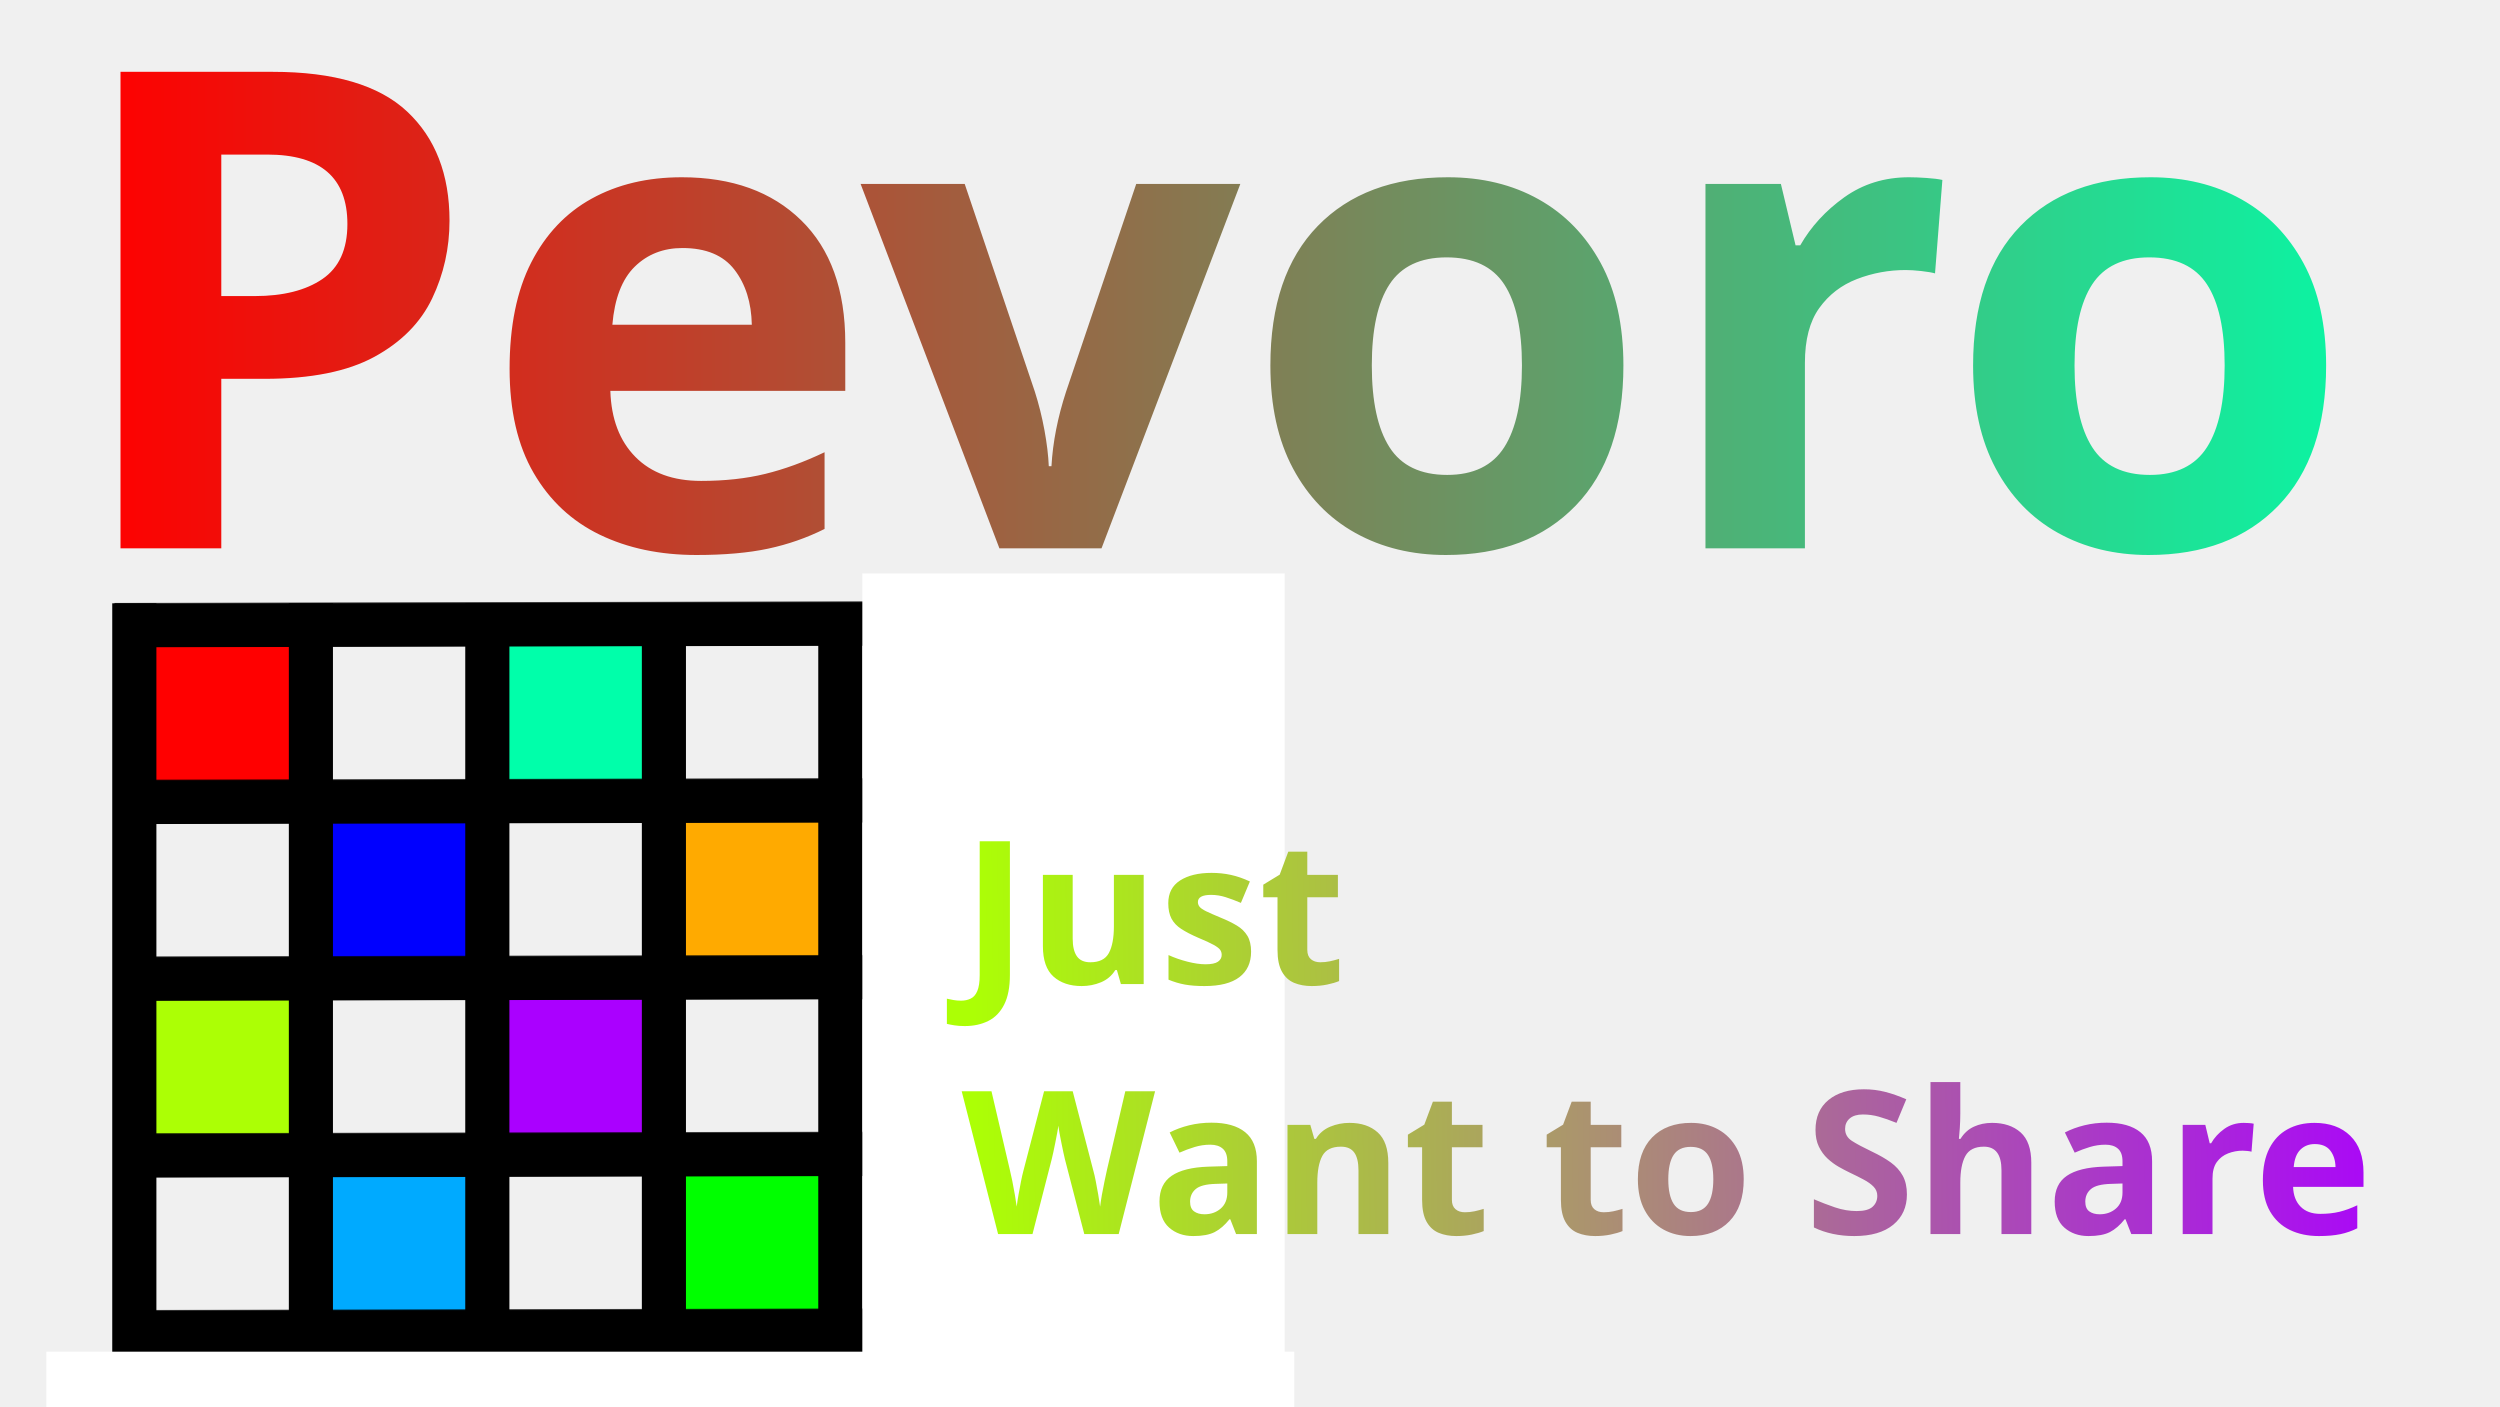
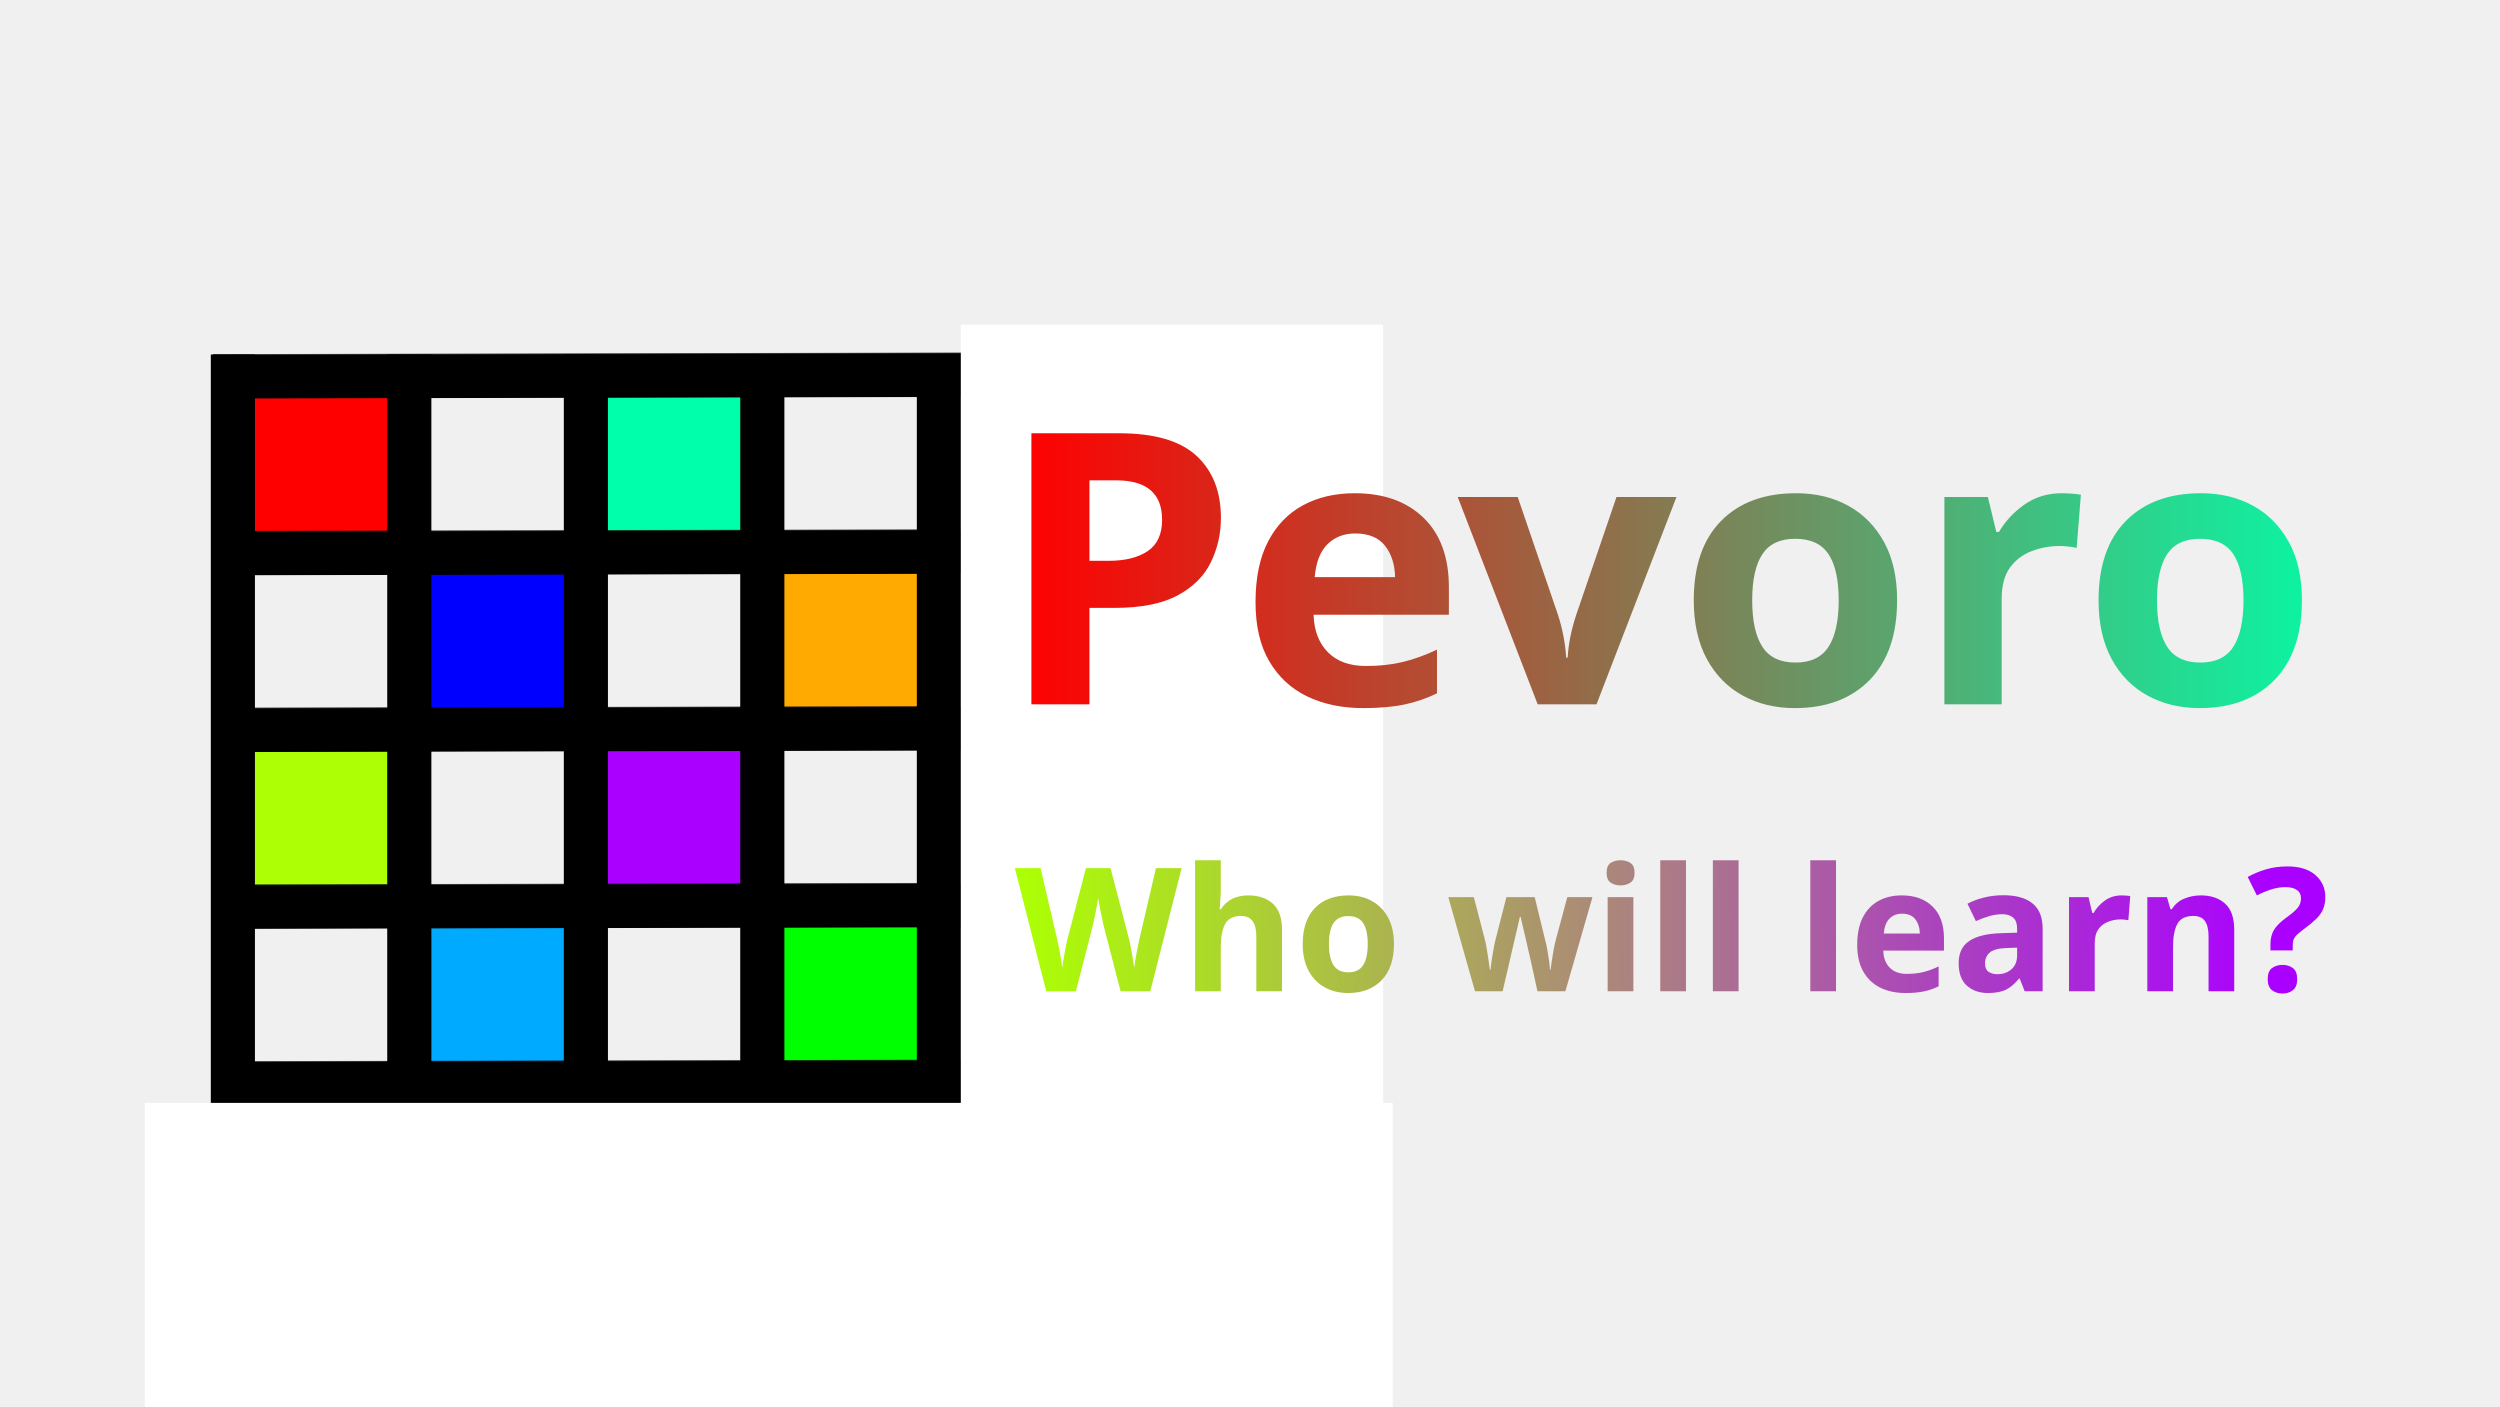
<svg xmlns="http://www.w3.org/2000/svg" xmlns:xlink="http://www.w3.org/1999/xlink" version="1.1" id="svg1" width="1200" height="675" viewBox="0 0 1200 675">
  <defs id="defs1">
+     <rect x="-210.227" y="-113.199" width="1777.602" height="1099.65" id="rect3" />
    <linearGradient id="linearGradient22">
      <stop style="stop-color:#acff05;stop-opacity:1;" offset="0" id="stop22" />
      <stop style="stop-color:#aa00ff;stop-opacity:1;" offset="1" id="stop21" />
    </linearGradient>
    <linearGradient id="linearGradient1">
      <stop style="stop-color:#ff0000;stop-opacity:1;" offset="0" id="stop2" />
      <stop style="stop-color:#00ffaa;stop-opacity:1;" offset="1" id="stop1" />
    </linearGradient>
-     <linearGradient xlink:href="#linearGradient1" id="linearGradient2" x1="408.565" y1="46.523" x2="1082.374" y2="46.523" gradientUnits="userSpaceOnUse" gradientTransform="matrix(1.668376,0,0,1.668376,-632.8334,68.01823)" />
+     <linearGradient xlink:href="#linearGradient1" id="linearGradient2" x1="408.565" y1="46.523" x2="1082.374" y2="46.523" gradientUnits="userSpaceOnUse" gradientTransform="matrix(0.9550991,0,0,0.9550991,96.61835,228.4447)" />
    <pattern xlink:href="#Strips1_3" preserveAspectRatio="xMidYMid" id="pattern14" patternTransform="matrix(30.06586,0,0,30.05158,0.9852412,9.239838)" x="0" y="0" />
    <pattern patternUnits="userSpaceOnUse" width="4" height="1" patternTransform="translate(0,0) scale(2,2)" preserveAspectRatio="xMidYMid" id="Strips1_3" style="fill:#000000">
      <rect style="stroke:none" x="0" y="-0.5" width="1" height="2" id="rect152" />
    </pattern>
    <pattern xlink:href="#Strips1_3-8" preserveAspectRatio="xMidYMid" id="pattern14-4" patternTransform="matrix(30.23582,0,0,29.88266,-756.5913,10.90751)" x="0" y="0" />
    <pattern patternUnits="userSpaceOnUse" width="4" height="1" patternTransform="translate(0,0) scale(2,2)" preserveAspectRatio="xMidYMid" id="Strips1_3-8" style="fill:#000000">
      <rect style="stroke:none" x="0" y="-0.5" width="1" height="2" id="rect152-8" />
    </pattern>
-     <linearGradient xlink:href="#linearGradient22" id="linearGradient21" gradientUnits="userSpaceOnUse" gradientTransform="matrix(1.668376,0,0,1.668376,-200.2331,277.1757)" x1="400.13" y1="137.206" x2="815.599" y2="132.988" />
+     <linearGradient xlink:href="#linearGradient22" id="linearGradient21" gradientUnits="userSpaceOnUse" gradientTransform="matrix(1.438773,0,0,1.438773,-83.62982,307.5011)" x1="400.13" y1="137.206" x2="815.599" y2="132.988" />
  </defs>
-   <g id="g18" clip-path="none" transform="translate(17.59208,-14.07367)">
+   <g id="g18" clip-path="none" transform="translate(64.86211,-133.4927)">
    <rect style="display:inline;fill:#ff0000;fill-opacity:1;stroke:#1c71d8;stroke-width:3.96;stroke-dasharray:none;stroke-opacity:1" id="rect19" width="84.353" height="78.151" x="45.026" y="316.647" />
    <rect style="display:inline;fill:#00ffaa;fill-opacity:1;stroke:#1c71d8;stroke-width:3.96;stroke-dasharray:none;stroke-opacity:1" id="rect19-7" width="84.353" height="78.151" x="216.663" y="317.696" />
    <rect style="display:inline;fill:#0000ff;fill-opacity:1;stroke:#1c71d8;stroke-width:3.96;stroke-dasharray:none;stroke-opacity:1" id="rect19-2" width="84.353" height="78.151" x="135.832" y="406.831" />
    <rect style="display:inline;fill:#acff05;fill-opacity:1;stroke:#1c71d8;stroke-width:3.96;stroke-dasharray:none;stroke-opacity:1" id="rect19-4" width="84.353" height="78.151" x="47.792" y="489.4" />
    <rect style="display:inline;fill:#ffaa00;fill-opacity:1;stroke:#f9f06b;stroke-width:3.96;stroke-dasharray:none;stroke-opacity:1" id="rect19-21" width="84.353" height="78.151" x="300.464" y="403.799" />
    <rect style="display:inline;fill:#aa00ff;fill-opacity:1;stroke:#1c71d8;stroke-width:3.96;stroke-dasharray:none;stroke-opacity:1" id="rect19-76" width="84.353" height="78.151" x="216.954" y="487.642" />
    <rect style="display:inline;fill:#00aaff;fill-opacity:1;stroke:#1c71d8;stroke-width:3.96;stroke-dasharray:none;stroke-opacity:1" id="rect19-27" width="84.353" height="78.151" x="129.978" y="571.886" />
    <rect style="display:inline;fill:#00ff00;fill-opacity:1;stroke:#1c71d8;stroke-width:3.96;stroke-dasharray:none;stroke-opacity:1" id="rect19-3" width="84.353" height="78.151" x="297.756" y="568.992" />
    <rect style="display:inline;fill:url(#pattern14);fill-opacity:1;stroke:none;stroke-width:5.711;stroke-dasharray:none;stroke-opacity:1" id="rect13" width="788.727" height="790.044" x="-0.707" y="0.781" transform="matrix(0.7044626,0,0,0.7015783,35.6159,303.1127)" />
    <rect style="fill:url(#pattern14-4);fill-opacity:1;stroke:none;stroke-width:5.711;stroke-dasharray:none;stroke-opacity:1" id="rect13-4" width="793.185" height="785.603" x="-758.293" y="2.496" transform="matrix(-0.00149166,-0.7015767,0.704461,-0.00150239,35.6159,303.1127)" />
    <rect style="fill:#ffffff;fill-opacity:1;stroke:none;stroke-width:1.768;stroke-linecap:round;stroke-linejoin:round" id="rect2" width="202.725" height="578.456" x="396.326" y="289.324" ry="0" />
    <rect style="fill:#ffffff;fill-opacity:1;stroke:none;stroke-width:1.789;stroke-linecap:round;stroke-linejoin:round" id="rect2-4" width="598.987" height="200.296" x="4.655" y="662.879" ry="0" />
  </g>
-   <text xml:space="preserve" style="font-weight:100;font-size:96px;font-family:MiSans;-inkscape-font-specification:'MiSans, Thin';text-align:start;writing-mode:lr-tb;direction:ltr;text-anchor:start;fill:url(#linearGradient21);stroke:none;stroke-width:3.337;stroke-linecap:round;stroke-linejoin:round" x="461.614" y="472.355" id="text1-1">
-     <tspan id="tspan1-5" x="461.614" y="472.355" style="font-style:normal;font-variant:normal;font-weight:630;font-stretch:normal;font-size:96px;font-family:MiSans;-inkscape-font-specification:'MiSans weight=630';fill:url(#linearGradient21);fill-opacity:1;stroke:none;stroke-width:3.337">Just</tspan>
-     <tspan x="461.614" y="592.355" style="font-style:normal;font-variant:normal;font-weight:630;font-stretch:normal;font-size:96px;font-family:MiSans;-inkscape-font-specification:'MiSans weight=630';fill:url(#linearGradient21);fill-opacity:1;stroke:none;stroke-width:3.337" id="tspan22">Want to Share</tspan>
+   <text xml:space="preserve" style="font-weight:100;font-size:82.788px;font-family:MiSans;-inkscape-font-specification:'MiSans, Thin';text-align:start;writing-mode:lr-tb;direction:ltr;text-anchor:start;fill:url(#linearGradient21);stroke:none;stroke-width:2.878;stroke-linecap:round;stroke-linejoin:round" x="487.133" y="475.819" id="text1-1">
+     <tspan x="487.133" y="475.819" style="font-style:normal;font-variant:normal;font-weight:630;font-stretch:normal;font-size:82.788px;font-family:MiSans;-inkscape-font-specification:'MiSans weight=630';fill:url(#linearGradient21);fill-opacity:1;stroke:none;stroke-width:2.878" id="tspan2">Who will learn?</tspan>
  </text>
-   <text xml:space="preserve" style="font-weight:100;font-size:320.329px;font-family:MiSans;-inkscape-font-specification:'MiSans, Thin';text-align:start;writing-mode:lr-tb;direction:ltr;text-anchor:start;fill:url(#linearGradient2);stroke:none;stroke-width:3.337;stroke-linecap:round;stroke-linejoin:round" x="29.014" y="263.197" id="text1">
-     <tspan id="tspan1" x="29.014" y="263.197" style="font-style:normal;font-variant:normal;font-weight:630;font-stretch:normal;font-size:320.329px;font-family:MiSans;-inkscape-font-specification:'MiSans weight=630';fill:url(#linearGradient2);fill-opacity:1;stroke-width:3.337;stroke:none">Pevoro</tspan>
+   <text xml:space="preserve" style="font-weight:100;font-size:183.379px;font-family:MiSans;-inkscape-font-specification:'MiSans, Thin';text-align:start;writing-mode:lr-tb;direction:ltr;text-anchor:start;fill:url(#linearGradient2);stroke:none;stroke-width:1.91;stroke-linecap:round;stroke-linejoin:round" x="475.508" y="340.179" id="text1" transform="scale(1.006231,0.9938076)">
+     <tspan id="tspan1" x="475.508" y="340.179" style="font-style:normal;font-variant:normal;font-weight:630;font-stretch:normal;font-size:183.379px;font-family:MiSans;-inkscape-font-specification:'MiSans weight=630';fill:url(#linearGradient2);fill-opacity:1;stroke:none;stroke-width:1.91">Pevoro</tspan>
  </text>
+   <text xml:space="preserve" id="text3" style="fill:#ff8a4b;text-orientation:auto;font-size:26.667px;-inkscape-font-specification:'MiSans,  weight=630';font-family:MiSans;stroke-width:0.038;stroke-linecap:round;stroke-linejoin:round;font-weight:630;paint-order:fill markers stroke;stroke:#000000;text-align:start;writing-mode:lr-tb;direction:ltr;white-space:pre;shape-inside:url(#rect3)" />
</svg>
